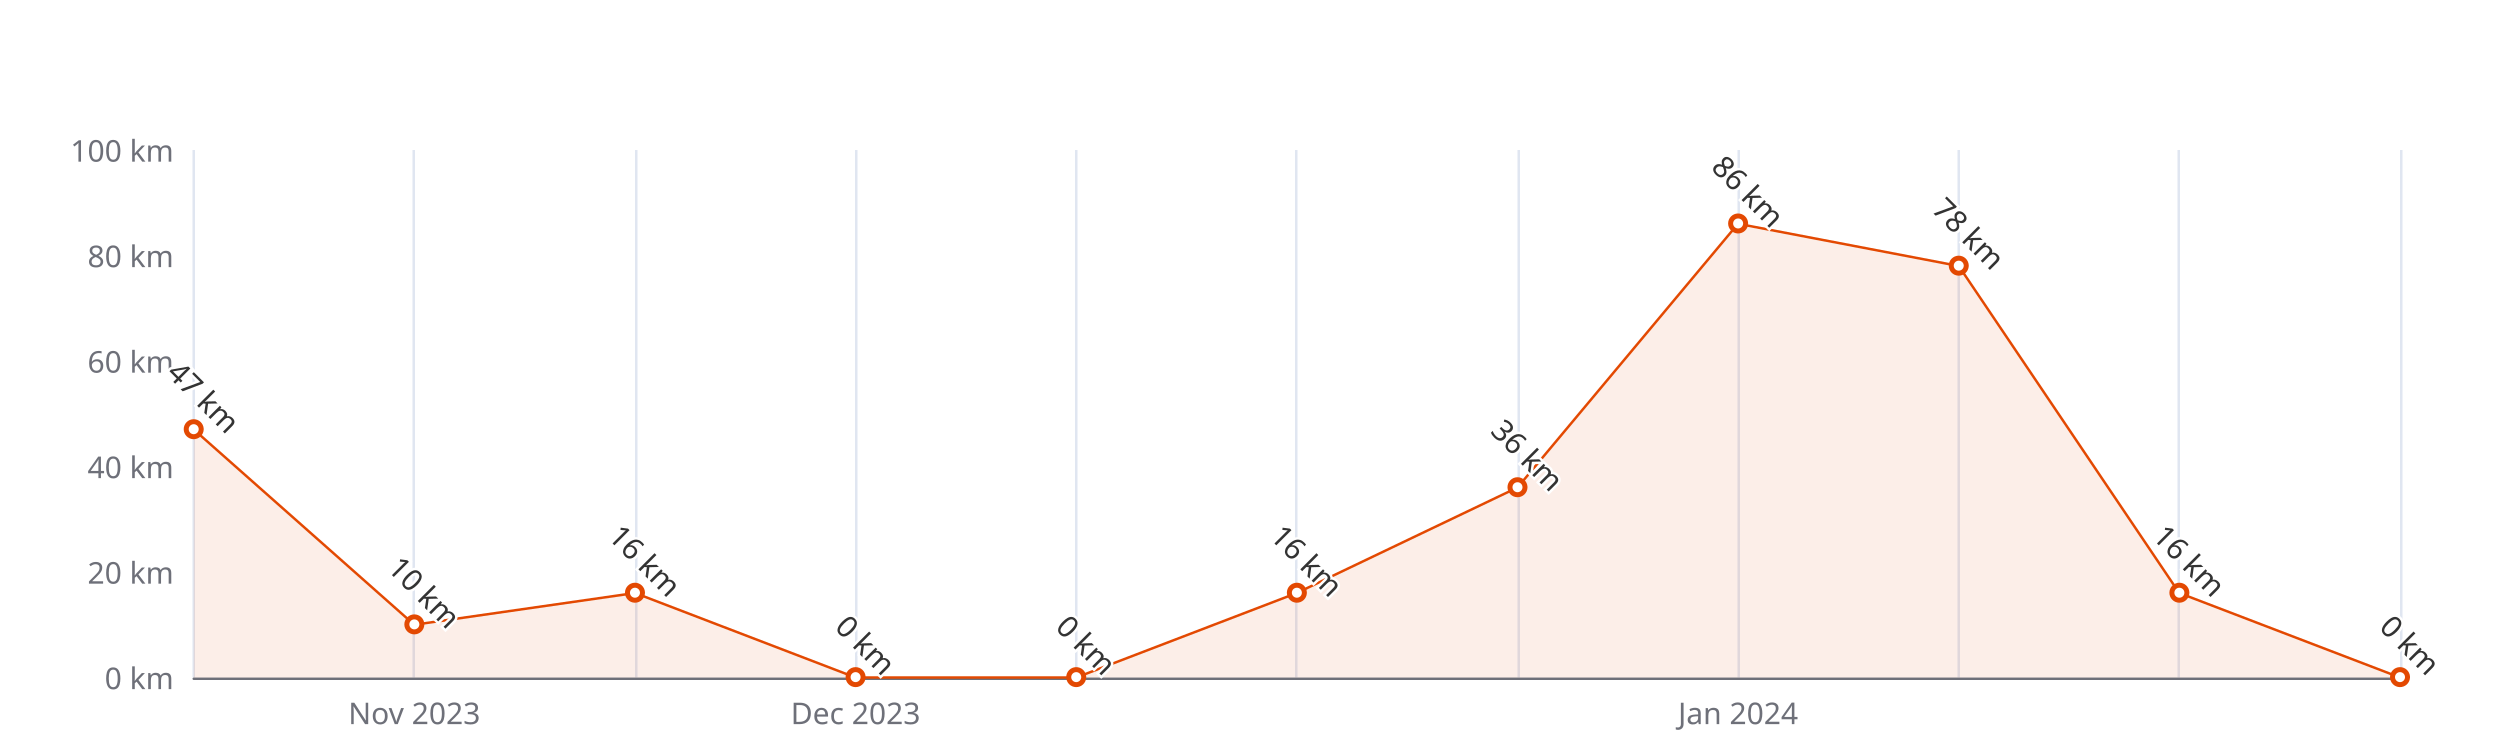
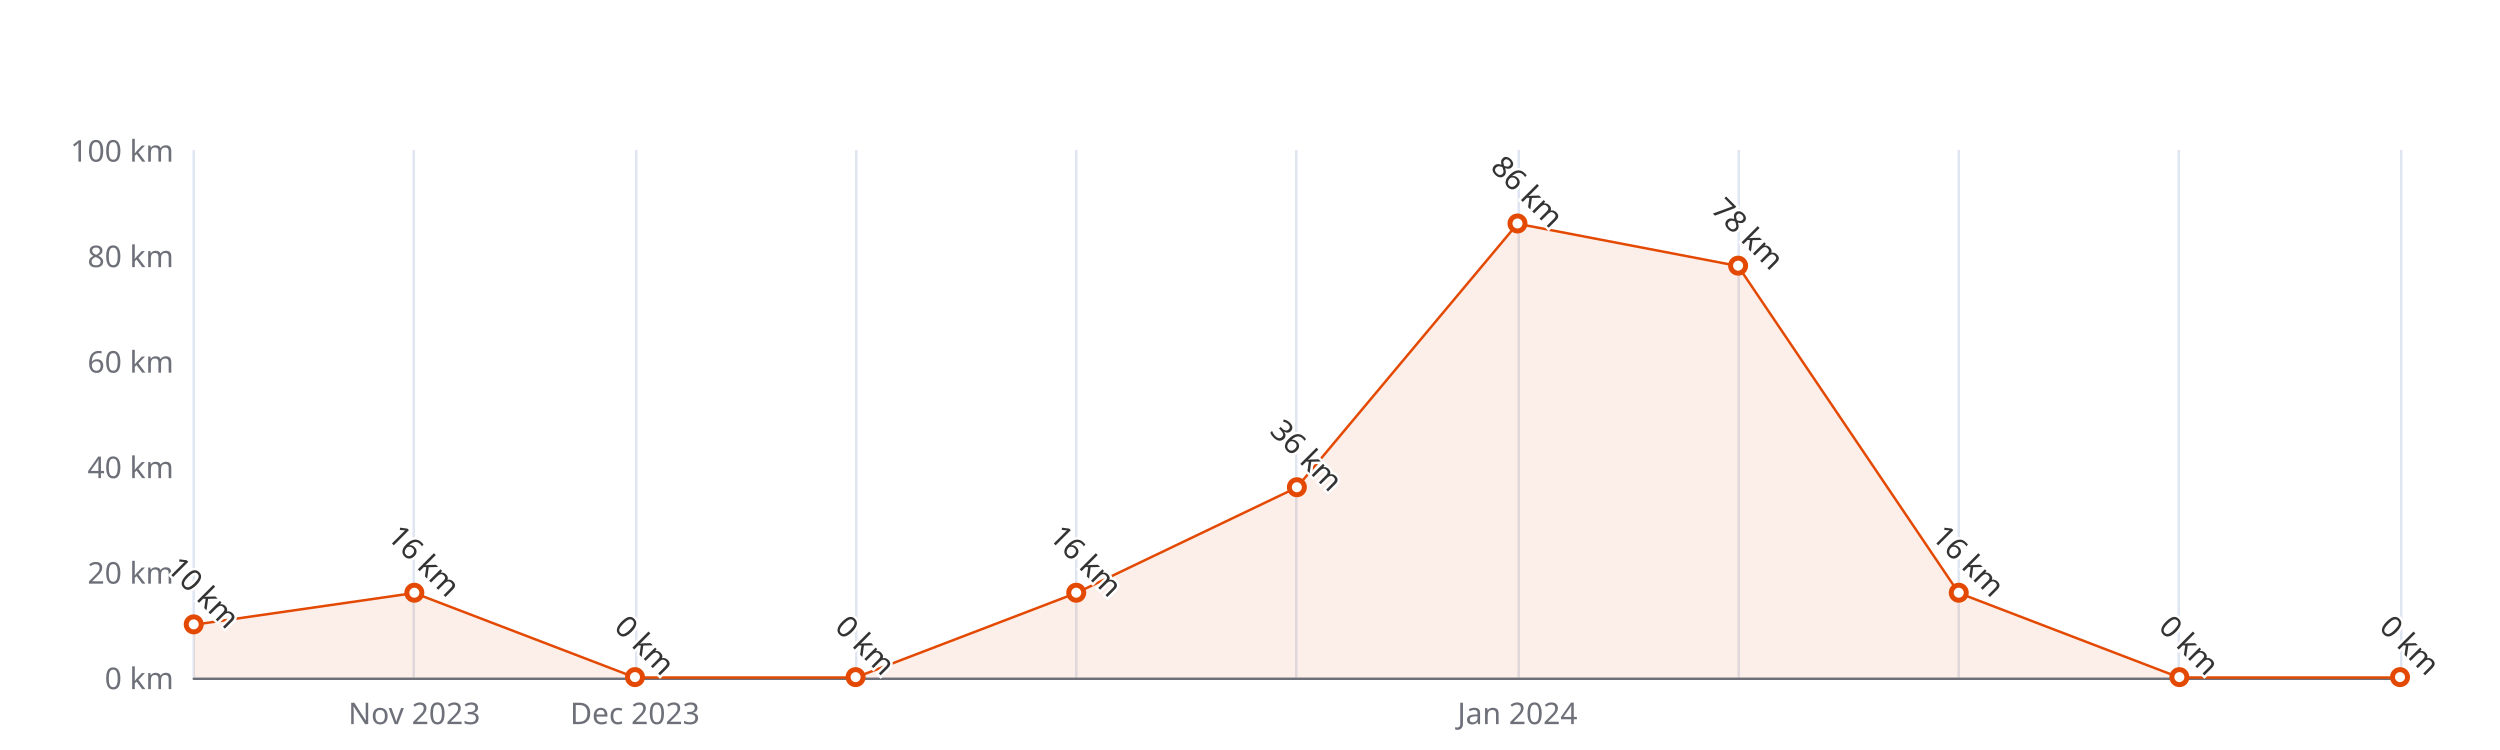
<svg xmlns="http://www.w3.org/2000/svg" width="1000" height="300" version="1.1" baseProfile="full" viewBox="0 0 1000 300">
  <rect width="1000" height="300" x="0" y="0" id="0" fill="#ffffff" />
  <path d="M77.5 60L77.5 271" fill="none" stroke="#E0E6F1" />
  <path d="M165.5 60L165.5 271" fill="none" stroke="#E0E6F1" />
  <path d="M254.5 60L254.5 271" fill="none" stroke="#E0E6F1" />
  <path d="M342.5 60L342.5 271" fill="none" stroke="#E0E6F1" />
  <path d="M430.5 60L430.5 271" fill="none" stroke="#E0E6F1" />
  <path d="M518.5 60L518.5 271" fill="none" stroke="#E0E6F1" />
  <path d="M607.5 60L607.5 271" fill="none" stroke="#E0E6F1" />
  <path d="M695.5 60L695.5 271" fill="none" stroke="#E0E6F1" />
  <path d="M783.5 60L783.5 271" fill="none" stroke="#E0E6F1" />
  <path d="M871.5 60L871.5 271" fill="none" stroke="#E0E6F1" />
  <path d="M960.5 60L960.5 271" fill="none" stroke="#E0E6F1" />
  <path d="M77.5 271.5L960 271.5" fill="none" stroke="#6E7079" stroke-linecap="round" />
  <text dominant-baseline="central" text-anchor="end" style="font-size:12px;font-family:sans-serif;" xml:space="preserve" transform="translate(69.48 271)" fill="#6E7079">0 km</text>
  <text dominant-baseline="central" text-anchor="end" style="font-size:12px;font-family:sans-serif;" xml:space="preserve" transform="translate(69.48 228.8)" fill="#6E7079">20 km</text>
  <text dominant-baseline="central" text-anchor="end" style="font-size:12px;font-family:sans-serif;" xml:space="preserve" transform="translate(69.48 186.6)" fill="#6E7079">40 km</text>
  <text dominant-baseline="central" text-anchor="end" style="font-size:12px;font-family:sans-serif;" xml:space="preserve" transform="translate(69.48 144.4)" fill="#6E7079">60 km</text>
  <text dominant-baseline="central" text-anchor="end" style="font-size:12px;font-family:sans-serif;" xml:space="preserve" transform="translate(69.48 102.2)" fill="#6E7079">80 km</text>
  <text dominant-baseline="central" text-anchor="end" style="font-size:12px;font-family:sans-serif;" xml:space="preserve" transform="translate(69.48 60)" fill="#6E7079">100 km</text>
  <text dominant-baseline="central" text-anchor="middle" style="font-size:12px;font-family:sans-serif;" xml:space="preserve" y="6" transform="translate(165.732 279)" fill="#6E7079">Nov 2023</text>
-   <text dominant-baseline="central" text-anchor="middle" style="font-size:12px;font-family:sans-serif;" xml:space="preserve" y="6" transform="translate(342.236 279)" fill="#6E7079">Dec 2023</text>
-   <text dominant-baseline="central" text-anchor="middle" style="font-size:12px;font-family:sans-serif;" xml:space="preserve" y="6" transform="translate(695.244 279)" fill="#6E7079">Jan 2024</text>
+   <text dominant-baseline="central" text-anchor="middle" style="font-size:12px;font-family:sans-serif;" xml:space="preserve" y="6" transform="translate(253.984 279)" fill="#6E7079">Dec 2023</text>
+   <text dominant-baseline="central" text-anchor="middle" style="font-size:12px;font-family:sans-serif;" xml:space="preserve" y="6" transform="translate(606.992 279)" fill="#6E7079">Jan 2024</text>
  <g clip-path="url(#zr5-c0)">
-     <path d="M77.5 171.8L165.7 249.9L254 237.2L342.2 271L430.5 271L518.7 237.2L607 195L695.2 89.5L783.5 106.4L871.7 237.2L960 271L871.7 271L783.5 271L695.2 271L607 271L518.7 271L430.5 271L342.2 271L254 271L165.7 271L77.5 271Z" fill="rgb(227,73,2)" fill-opacity="0.09" />
-     <path d="M77.5 171.8L165.7 249.9L254 237.2L342.2 271L430.5 271L518.7 237.2L607 195L695.2 89.5L783.5 106.4L871.7 237.2L960 271" fill="none" stroke="#E34902" stroke-linejoin="bevel" />
+     <path d="M77.5 249.9L165.7 237.2L254 271L342.2 271L430.5 237.2L518.7 195L607 89.5L695.2 106.4L783.5 237.2L871.7 271L960 271L871.7 271L783.5 271L695.2 271L607 271L518.7 271L430.5 271L342.2 271L254 271L165.7 271L77.5 271Z" fill="rgb(227,73,2)" fill-opacity="0.09" />
+     <path d="M77.5 249.9L165.7 237.2L254 271L342.2 271L430.5 237.2L518.7 195L607 89.5L695.2 106.4L783.5 237.2L871.7 271L960 271" fill="none" stroke="#E34902" stroke-linejoin="bevel" />
  </g>
-   <path d="M1 0A1 1 0 1 1 1 -0.1A1 1 0 0 1 1 0" transform="matrix(3,0,0,3,77.48,171.83)" fill="#fff" stroke="#E34902" stroke-width="0.667" />
-   <path d="M1 0A1 1 0 1 1 1 -0.1A1 1 0 0 1 1 0" transform="matrix(3,0,0,3,165.732,249.9)" fill="#fff" stroke="#E34902" stroke-width="0.667" />
-   <path d="M1 0A1 1 0 1 1 1 -0.1A1 1 0 0 1 1 0" transform="matrix(3,0,0,3,253.984,237.24)" fill="#fff" stroke="#E34902" stroke-width="0.667" />
+   <path d="M1 0A1 1 0 1 1 1 -0.1A1 1 0 0 1 1 0" transform="matrix(3,0,0,3,77.48,249.9)" fill="#fff" stroke="#E34902" stroke-width="0.667" />
+   <path d="M1 0A1 1 0 1 1 1 -0.1A1 1 0 0 1 1 0" transform="matrix(3,0,0,3,165.732,237.24)" fill="#fff" stroke="#E34902" stroke-width="0.667" />
+   <path d="M1 0A1 1 0 1 1 1 -0.1A1 1 0 0 1 1 0" transform="matrix(3,0,0,3,253.984,271)" fill="#fff" stroke="#E34902" stroke-width="0.667" />
  <path d="M1 0A1 1 0 1 1 1 -0.1A1 1 0 0 1 1 0" transform="matrix(3,0,0,3,342.236,271)" fill="#fff" stroke="#E34902" stroke-width="0.667" />
-   <path d="M1 0A1 1 0 1 1 1 -0.1A1 1 0 0 1 1 0" transform="matrix(3,0,0,3,430.488,271)" fill="#fff" stroke="#E34902" stroke-width="0.667" />
-   <path d="M1 0A1 1 0 1 1 1 -0.1A1 1 0 0 1 1 0" transform="matrix(3,0,0,3,518.74,237.24)" fill="#fff" stroke="#E34902" stroke-width="0.667" />
-   <path d="M1 0A1 1 0 1 1 1 -0.1A1 1 0 0 1 1 0" transform="matrix(3,0,0,3,606.992,195.04)" fill="#fff" stroke="#E34902" stroke-width="0.667" />
-   <path d="M1 0A1 1 0 1 1 1 -0.1A1 1 0 0 1 1 0" transform="matrix(3,0,0,3,695.244,89.54)" fill="#fff" stroke="#E34902" stroke-width="0.667" />
-   <path d="M1 0A1 1 0 1 1 1 -0.1A1 1 0 0 1 1 0" transform="matrix(3,0,0,3,783.496,106.42)" fill="#fff" stroke="#E34902" stroke-width="0.667" />
-   <path d="M1 0A1 1 0 1 1 1 -0.1A1 1 0 0 1 1 0" transform="matrix(3,0,0,3,871.748,237.24)" fill="#fff" stroke="#E34902" stroke-width="0.667" />
+   <path d="M1 0A1 1 0 1 1 1 -0.1A1 1 0 0 1 1 0" transform="matrix(3,0,0,3,430.488,237.24)" fill="#fff" stroke="#E34902" stroke-width="0.667" />
+   <path d="M1 0A1 1 0 1 1 1 -0.1A1 1 0 0 1 1 0" transform="matrix(3,0,0,3,518.74,195.04)" fill="#fff" stroke="#E34902" stroke-width="0.667" />
+   <path d="M1 0A1 1 0 1 1 1 -0.1A1 1 0 0 1 1 0" transform="matrix(3,0,0,3,606.992,89.54)" fill="#fff" stroke="#E34902" stroke-width="0.667" />
+   <path d="M1 0A1 1 0 1 1 1 -0.1A1 1 0 0 1 1 0" transform="matrix(3,0,0,3,695.244,106.42)" fill="#fff" stroke="#E34902" stroke-width="0.667" />
+   <path d="M1 0A1 1 0 1 1 1 -0.1A1 1 0 0 1 1 0" transform="matrix(3,0,0,3,783.496,237.24)" fill="#fff" stroke="#E34902" stroke-width="0.667" />
+   <path d="M1 0A1 1 0 1 1 1 -0.1A1 1 0 0 1 1 0" transform="matrix(3,0,0,3,871.748,271)" fill="#fff" stroke="#E34902" stroke-width="0.667" />
  <path d="M1 0A1 1 0 1 1 1 -0.1A1 1 0 0 1 1 0" transform="matrix(3,0,0,3,960,271)" fill="#fff" stroke="#E34902" stroke-width="0.667" />
-   <text dominant-baseline="central" text-anchor="middle" style="font-size:12px;font-family:sans-serif;" xml:space="preserve" y="-6" transform="matrix(0.707,0.707,-0.707,0.707,77.48,162.83)" fill="#333" stroke="rgb(255,255,255)" stroke-width="2" paint-order="stroke" stroke-miterlimit="2">47 km</text>
-   <text dominant-baseline="central" text-anchor="middle" style="font-size:12px;font-family:sans-serif;" xml:space="preserve" y="-6" transform="matrix(0.707,0.707,-0.707,0.707,165.732,240.9)" fill="#333" stroke="rgb(255,255,255)" stroke-width="2" paint-order="stroke" stroke-miterlimit="2">10 km</text>
-   <text dominant-baseline="central" text-anchor="middle" style="font-size:12px;font-family:sans-serif;" xml:space="preserve" y="-6" transform="matrix(0.707,0.707,-0.707,0.707,253.984,228.24)" fill="#333" stroke="rgb(255,255,255)" stroke-width="2" paint-order="stroke" stroke-miterlimit="2">16 km</text>
+   <text dominant-baseline="central" text-anchor="middle" style="font-size:12px;font-family:sans-serif;" xml:space="preserve" y="-6" transform="matrix(0.707,0.707,-0.707,0.707,77.48,240.9)" fill="#333" stroke="rgb(255,255,255)" stroke-width="2" paint-order="stroke" stroke-miterlimit="2">10 km</text>
+   <text dominant-baseline="central" text-anchor="middle" style="font-size:12px;font-family:sans-serif;" xml:space="preserve" y="-6" transform="matrix(0.707,0.707,-0.707,0.707,165.732,228.24)" fill="#333" stroke="rgb(255,255,255)" stroke-width="2" paint-order="stroke" stroke-miterlimit="2">16 km</text>
+   <text dominant-baseline="central" text-anchor="middle" style="font-size:12px;font-family:sans-serif;" xml:space="preserve" y="-6" transform="matrix(0.707,0.707,-0.707,0.707,253.984,262)" fill="#333" stroke="rgb(255,255,255)" stroke-width="2" paint-order="stroke" stroke-miterlimit="2">0 km</text>
  <text dominant-baseline="central" text-anchor="middle" style="font-size:12px;font-family:sans-serif;" xml:space="preserve" y="-6" transform="matrix(0.707,0.707,-0.707,0.707,342.236,262)" fill="#333" stroke="rgb(255,255,255)" stroke-width="2" paint-order="stroke" stroke-miterlimit="2">0 km</text>
-   <text dominant-baseline="central" text-anchor="middle" style="font-size:12px;font-family:sans-serif;" xml:space="preserve" y="-6" transform="matrix(0.707,0.707,-0.707,0.707,430.488,262)" fill="#333" stroke="rgb(255,255,255)" stroke-width="2" paint-order="stroke" stroke-miterlimit="2">0 km</text>
-   <text dominant-baseline="central" text-anchor="middle" style="font-size:12px;font-family:sans-serif;" xml:space="preserve" y="-6" transform="matrix(0.707,0.707,-0.707,0.707,518.74,228.24)" fill="#333" stroke="rgb(255,255,255)" stroke-width="2" paint-order="stroke" stroke-miterlimit="2">16 km</text>
-   <text dominant-baseline="central" text-anchor="middle" style="font-size:12px;font-family:sans-serif;" xml:space="preserve" y="-6" transform="matrix(0.707,0.707,-0.707,0.707,606.992,186.04)" fill="#333" stroke="rgb(255,255,255)" stroke-width="2" paint-order="stroke" stroke-miterlimit="2">36 km</text>
-   <text dominant-baseline="central" text-anchor="middle" style="font-size:12px;font-family:sans-serif;" xml:space="preserve" y="-6" transform="matrix(0.707,0.707,-0.707,0.707,695.244,80.54)" fill="#333" stroke="rgb(255,255,255)" stroke-width="2" paint-order="stroke" stroke-miterlimit="2">86 km</text>
-   <text dominant-baseline="central" text-anchor="middle" style="font-size:12px;font-family:sans-serif;" xml:space="preserve" y="-6" transform="matrix(0.707,0.707,-0.707,0.707,783.496,97.42)" fill="#333" stroke="rgb(255,255,255)" stroke-width="2" paint-order="stroke" stroke-miterlimit="2">78 km</text>
-   <text dominant-baseline="central" text-anchor="middle" style="font-size:12px;font-family:sans-serif;" xml:space="preserve" y="-6" transform="matrix(0.707,0.707,-0.707,0.707,871.748,228.24)" fill="#333" stroke="rgb(255,255,255)" stroke-width="2" paint-order="stroke" stroke-miterlimit="2">16 km</text>
+   <text dominant-baseline="central" text-anchor="middle" style="font-size:12px;font-family:sans-serif;" xml:space="preserve" y="-6" transform="matrix(0.707,0.707,-0.707,0.707,430.488,228.24)" fill="#333" stroke="rgb(255,255,255)" stroke-width="2" paint-order="stroke" stroke-miterlimit="2">16 km</text>
+   <text dominant-baseline="central" text-anchor="middle" style="font-size:12px;font-family:sans-serif;" xml:space="preserve" y="-6" transform="matrix(0.707,0.707,-0.707,0.707,518.74,186.04)" fill="#333" stroke="rgb(255,255,255)" stroke-width="2" paint-order="stroke" stroke-miterlimit="2">36 km</text>
+   <text dominant-baseline="central" text-anchor="middle" style="font-size:12px;font-family:sans-serif;" xml:space="preserve" y="-6" transform="matrix(0.707,0.707,-0.707,0.707,606.992,80.54)" fill="#333" stroke="rgb(255,255,255)" stroke-width="2" paint-order="stroke" stroke-miterlimit="2">86 km</text>
+   <text dominant-baseline="central" text-anchor="middle" style="font-size:12px;font-family:sans-serif;" xml:space="preserve" y="-6" transform="matrix(0.707,0.707,-0.707,0.707,695.244,97.42)" fill="#333" stroke="rgb(255,255,255)" stroke-width="2" paint-order="stroke" stroke-miterlimit="2">78 km</text>
+   <text dominant-baseline="central" text-anchor="middle" style="font-size:12px;font-family:sans-serif;" xml:space="preserve" y="-6" transform="matrix(0.707,0.707,-0.707,0.707,783.496,228.24)" fill="#333" stroke="rgb(255,255,255)" stroke-width="2" paint-order="stroke" stroke-miterlimit="2">16 km</text>
+   <text dominant-baseline="central" text-anchor="middle" style="font-size:12px;font-family:sans-serif;" xml:space="preserve" y="-6" transform="matrix(0.707,0.707,-0.707,0.707,871.748,262)" fill="#333" stroke="rgb(255,255,255)" stroke-width="2" paint-order="stroke" stroke-miterlimit="2">0 km</text>
  <text dominant-baseline="central" text-anchor="middle" style="font-size:12px;font-family:sans-serif;" xml:space="preserve" y="-6" transform="matrix(0.707,0.707,-0.707,0.707,960,262)" fill="#333" stroke="rgb(255,255,255)" stroke-width="2" paint-order="stroke" stroke-miterlimit="2">0 km</text>
  <defs>
    <clipPath id="zr5-c0">
      <path d="M76 59.5l884 0l0 212l-884 0Z" fill="#000" />
    </clipPath>
  </defs>
</svg>
